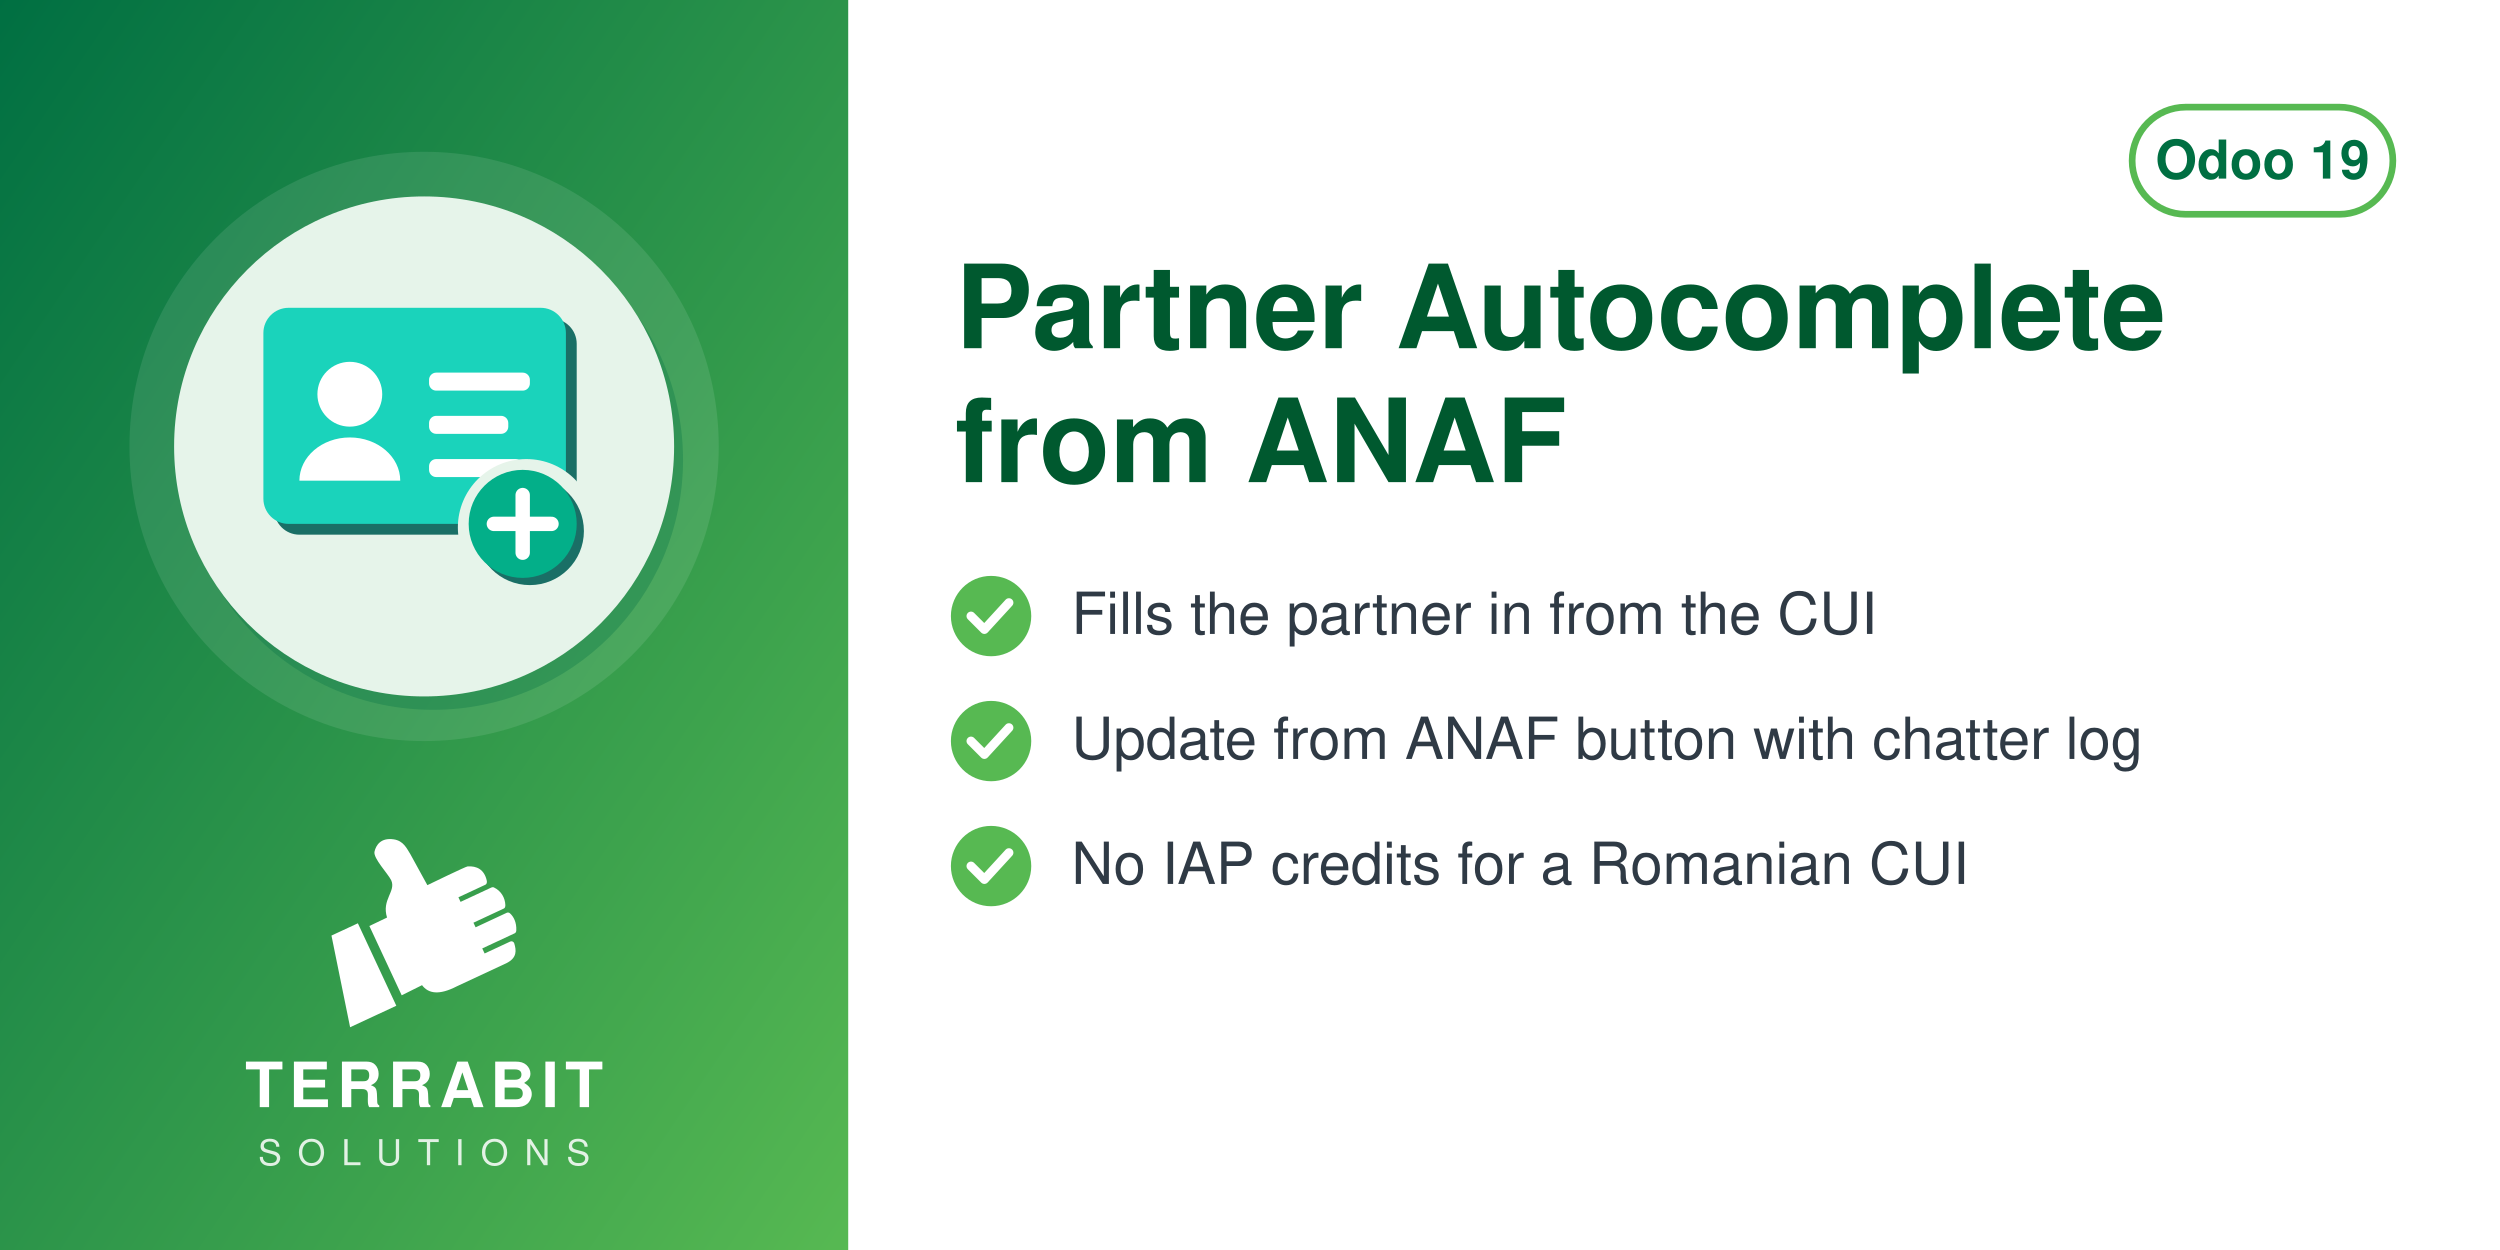
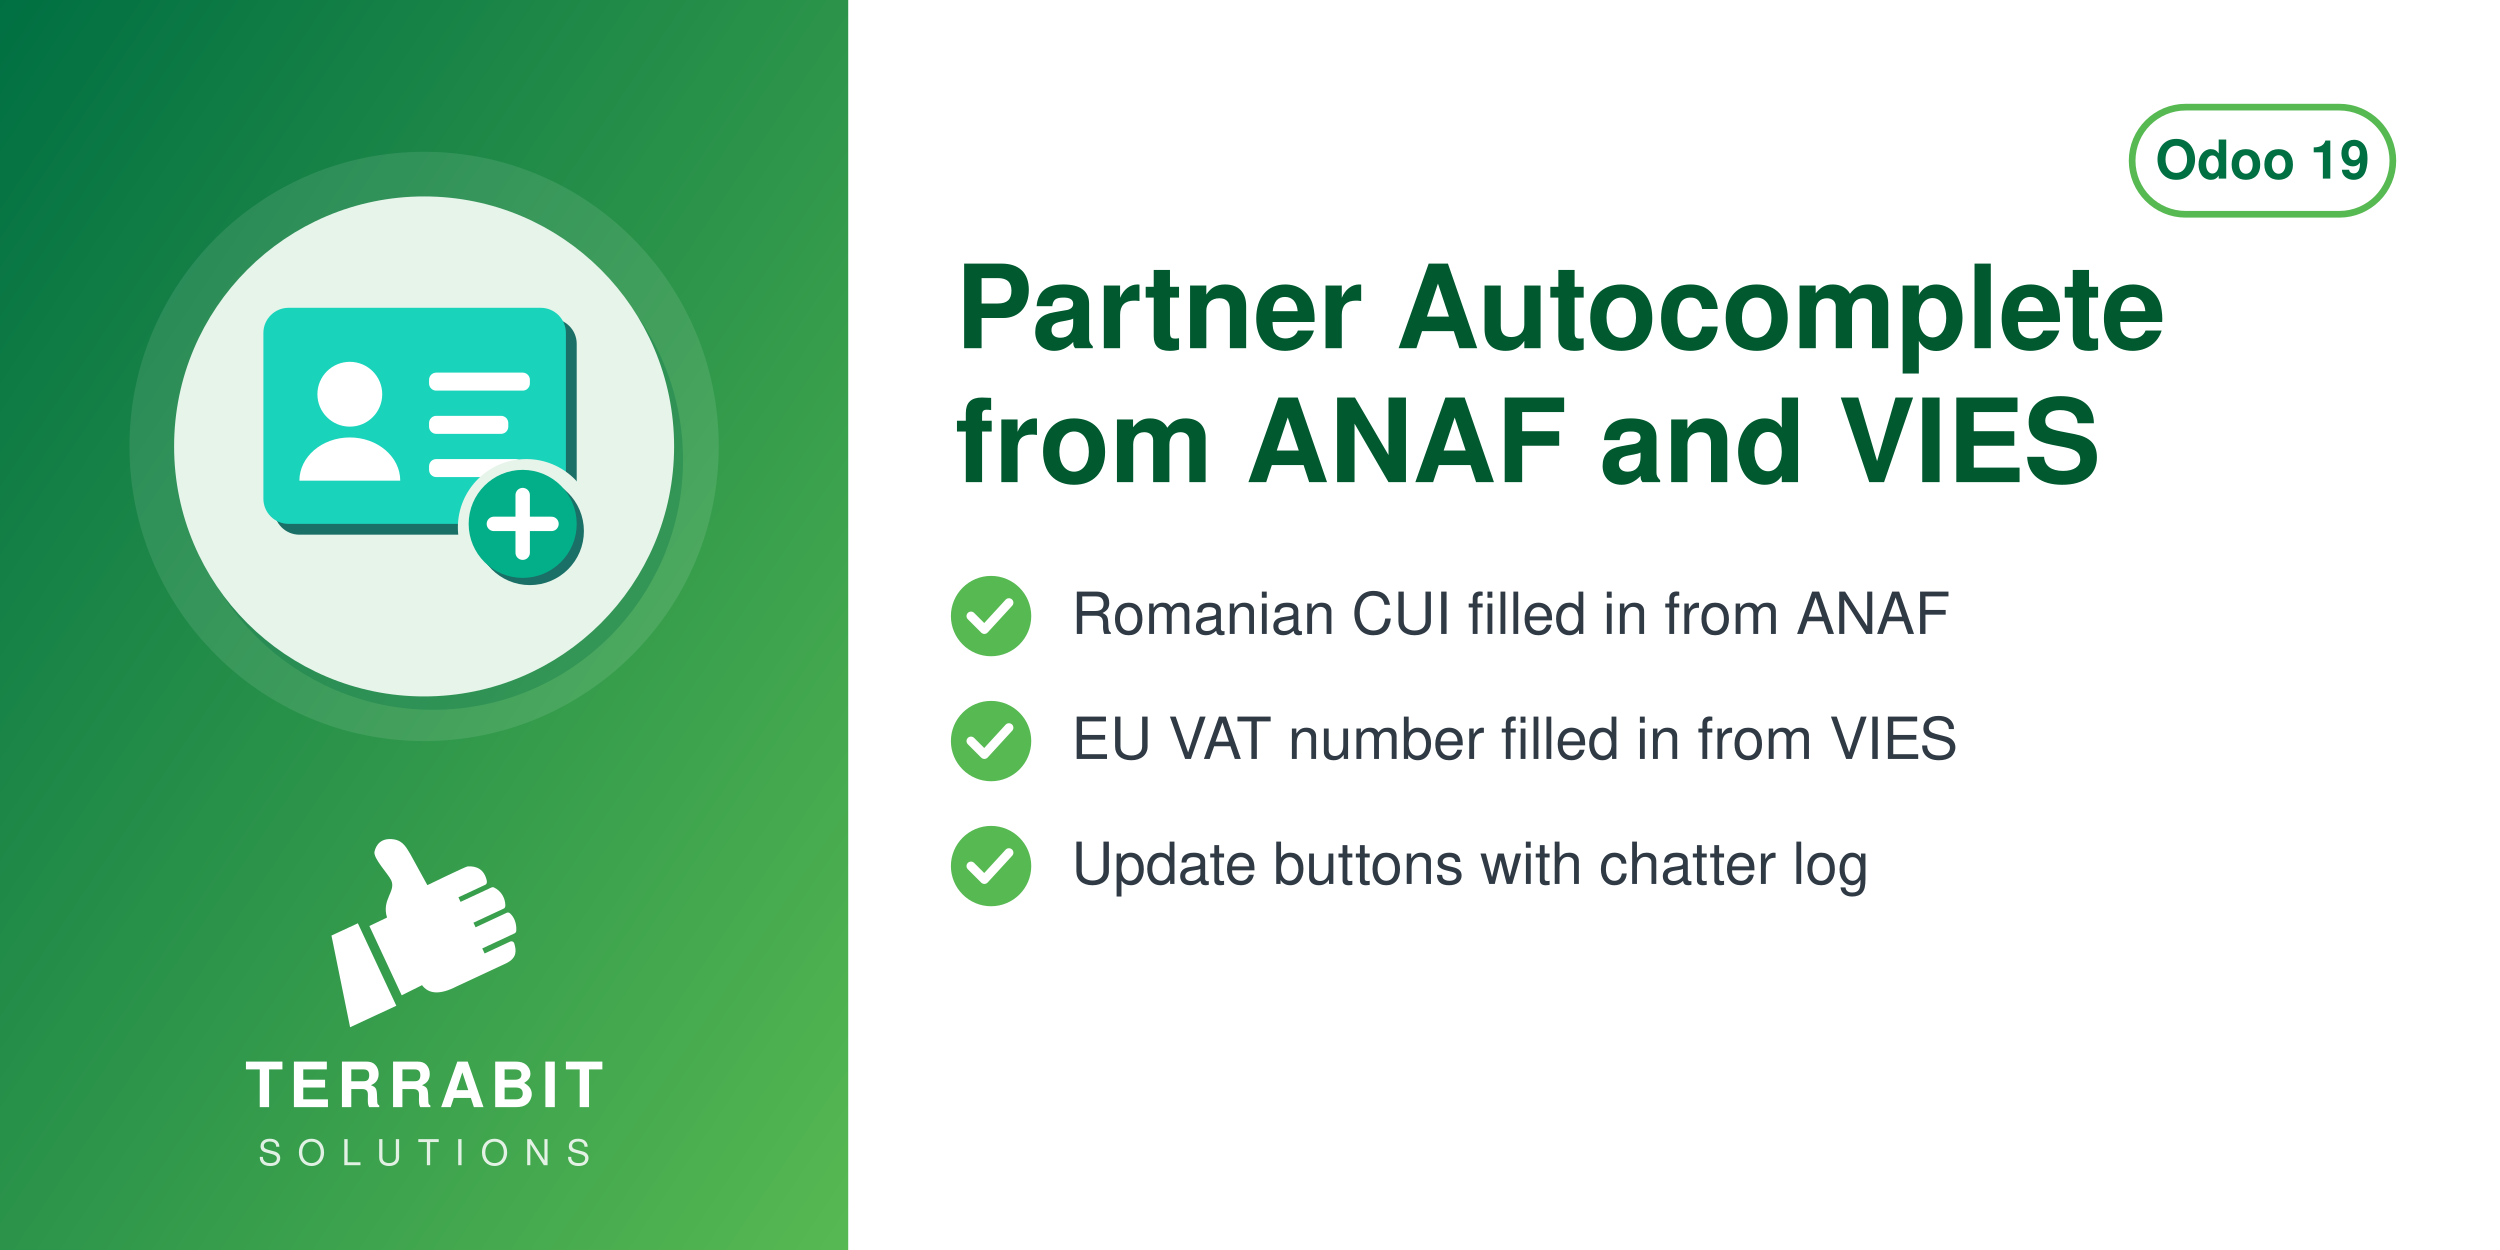
<svg xmlns="http://www.w3.org/2000/svg" width="560" height="280" viewBox="0 0 560 280">
  <defs>
    <linearGradient id="g" x1="0" y1="0" x2="1" y2="1">
      <stop offset="0" stop-color="#006F42" />
      <stop offset="1" stop-color="#57B952" />
    </linearGradient>
  </defs>
  <rect width="560" height="280" fill="#FFFFFF" />
  <rect width="190" height="280" fill="url(#g)" />
  <circle cx="95.0" cy="100" r="66" fill="white" opacity="0.10" />
  <circle cx="97.0" cy="103" r="56" fill="#006F42" opacity="0.30" />
  <circle cx="95.0" cy="100" r="56" fill="#E6F4EA" />
  <svg x="54.0" y="59.0" width="82" height="82" viewBox="0 0 100 100" preserveAspectRatio="xMidYMid meet">
    <g transform="translate(2.16,-3.61) scale(0.9838)">
      <defs>
        <mask id="mi-cut" maskUnits="userSpaceOnUse" x="-20" y="-20" width="140" height="140">
          <rect x="-20" y="-20" width="140" height="140" fill="#fff" />
          <circle cx="77" cy="77" r="19" fill="#000" />
        </mask>
      </defs>
      <g mask="url(#mi-cut)">
        <g transform="translate(3,3)" fill="#1A6F66">
          <rect x="4" y="16" width="84" height="60" rx="7" />
        </g>
        <g fill="#1AD3BB">
          <rect x="4" y="16" width="84" height="60" rx="7" />
        </g>
        <circle cx="28" cy="40" r="9" fill="#FFFFFF" />
        <path d="M14,64 a14,12 0 0 1 28,0z" fill="#FFFFFF" />
        <g fill="#FFFFFF">
          <rect x="50" y="34" width="28" height="5" rx="2" />
          <rect x="50" y="46" width="22" height="5" rx="2" />
          <rect x="50" y="58" width="26" height="5" rx="2" />
        </g>
      </g>
      <circle cx="78" cy="78" r="15" fill="#1A6F66" />
      <circle cx="76" cy="76" r="15" fill="#03AF89" />
      <path d="M76,68 v16 M68,76 h16" fill="none" stroke="#FFFFFF" stroke-width="4" stroke-linecap="round" stroke-linejoin="round" />
    </g>
  </svg>
  <svg x="72.0" y="186" width="46" height="46" viewBox="4045 2535 3400 3400" preserveAspectRatio="xMidYMid meet">
    <path fill="#FFFFFF" d="M4648.32 4073.59l636.59 1365.17 -765.09 355.96 -308.63 -1517.87 437.13 -203.26zm725.61 1192.32l336.75 -167.88c105.65,140.85 282.69,170.72 576.82,18.8l819.92 -382.33c181.4,-90.13 164.26,-214.57 130.07,-328.43 -4.28,-14.25 -13.68,-24.81 -27.34,-30.7 -13.67,-5.89 -27.61,-5.11 -41.09,1.18l-422.32 196.93 -39.04 -83.72 538.07 -250.91c16.64,-7.76 24.7,-27.69 25.58,-46.04 6.48,-134.33 -44.36,-230.89 -105.84,-285.23 -15.2,-13.44 -35.71,-15.59 -54.12,-7l-513.92 239.64 -35.6 -76.34 506.31 -236.1c17.69,-8.25 22.52,-36.93 21.83,-56.45 -4.1,-117.31 -67.62,-232.74 -187.72,-290.66 -13.94,-6.72 -28.64,-6.36 -42.69,0.19l-511.21 238.38 -35.37 -75.86 448.98 -209.36c20.44,-9.53 25.81,-42.28 21.02,-64.32 -41.02,-189.07 -167.92,-247.8 -318.14,-237.87 -29.39,1.94 -589.86,273.16 -665.95,310.54l-281.84 -513.57c-59.06,-93.13 -112.7,-221.7 -276.47,-245.13 -211.24,-30.22 -291.56,94.38 -316.89,203.13 -25.32,108.75 223.84,365.99 276.05,473.69 85.52,184.27 -161.86,318.11 -68.41,617.99l-292.54 139.94 535.09 1147.51z" />
  </svg>
  <text x="95.0" y="248" text-anchor="middle" font-family="Helvetica,Arial,sans-serif" font-size="14" font-weight="800" letter-spacing="1.4" fill="white">TERRABIT</text>
  <text x="95.0" y="261" text-anchor="middle" font-family="Helvetica,Arial,sans-serif" font-size="8" font-weight="500" letter-spacing="3.6" fill="white" opacity="0.85">SOLUTIONS</text>
  <g>
    <rect x="477.6" y="24" width="58.4" height="24" rx="12" fill="none" stroke="#57B952" stroke-width="1.5" />
    <text x="506.8" y="40" text-anchor="middle" font-family="Helvetica,Arial,sans-serif" font-size="12" font-weight="700" fill="#006F42">Odoo 19</text>
  </g>
  <text x="214" y="78" font-family="Helvetica,Arial,sans-serif" font-size="26" font-weight="700" fill="#00592F">Partner Autocomplete</text>
-   <text x="214" y="108" font-family="Helvetica,Arial,sans-serif" font-size="26" font-weight="700" fill="#00592F">from ANAF</text>
+   <text x="214" y="108" font-family="Helvetica,Arial,sans-serif" font-size="26" font-weight="700" fill="#00592F">from ANAF and VIES</text>
  <circle cx="222" cy="138" r="9" fill="#57B952" />
  <path d="M217.5 138 l3 3 l5.5 -6" fill="none" stroke="white" stroke-width="2" stroke-linecap="round" stroke-linejoin="round" />
-   <text x="240" y="142" font-family="Helvetica,Arial,sans-serif" font-size="13" fill="#2F3A45">Fills the partner in from the CUI</text>
+   <text x="240" y="142" font-family="Helvetica,Arial,sans-serif" font-size="13" fill="#2F3A45">Romanian CUI filled in from ANAF</text>
  <circle cx="222" cy="166" r="9" fill="#57B952" />
  <path d="M217.5 166 l3 3 l5.5 -6" fill="none" stroke="white" stroke-width="2" stroke-linecap="round" stroke-linejoin="round" />
-   <text x="240" y="170" font-family="Helvetica,Arial,sans-serif" font-size="13" fill="#2F3A45">Update from ANAF button with chatter log</text>
+   <text x="240" y="170" font-family="Helvetica,Arial,sans-serif" font-size="13" fill="#2F3A45">EU VAT number filled in from VIES</text>
  <circle cx="222" cy="194" r="9" fill="#57B952" />
  <path d="M217.5 194 l3 3 l5.5 -6" fill="none" stroke="white" stroke-width="2" stroke-linecap="round" stroke-linejoin="round" />
-   <text x="240" y="198" font-family="Helvetica,Arial,sans-serif" font-size="13" fill="#2F3A45">No IAP credits for a Romanian CUI</text>
+   <text x="240" y="198" font-family="Helvetica,Arial,sans-serif" font-size="13" fill="#2F3A45">Update buttons with chatter log</text>
</svg>
